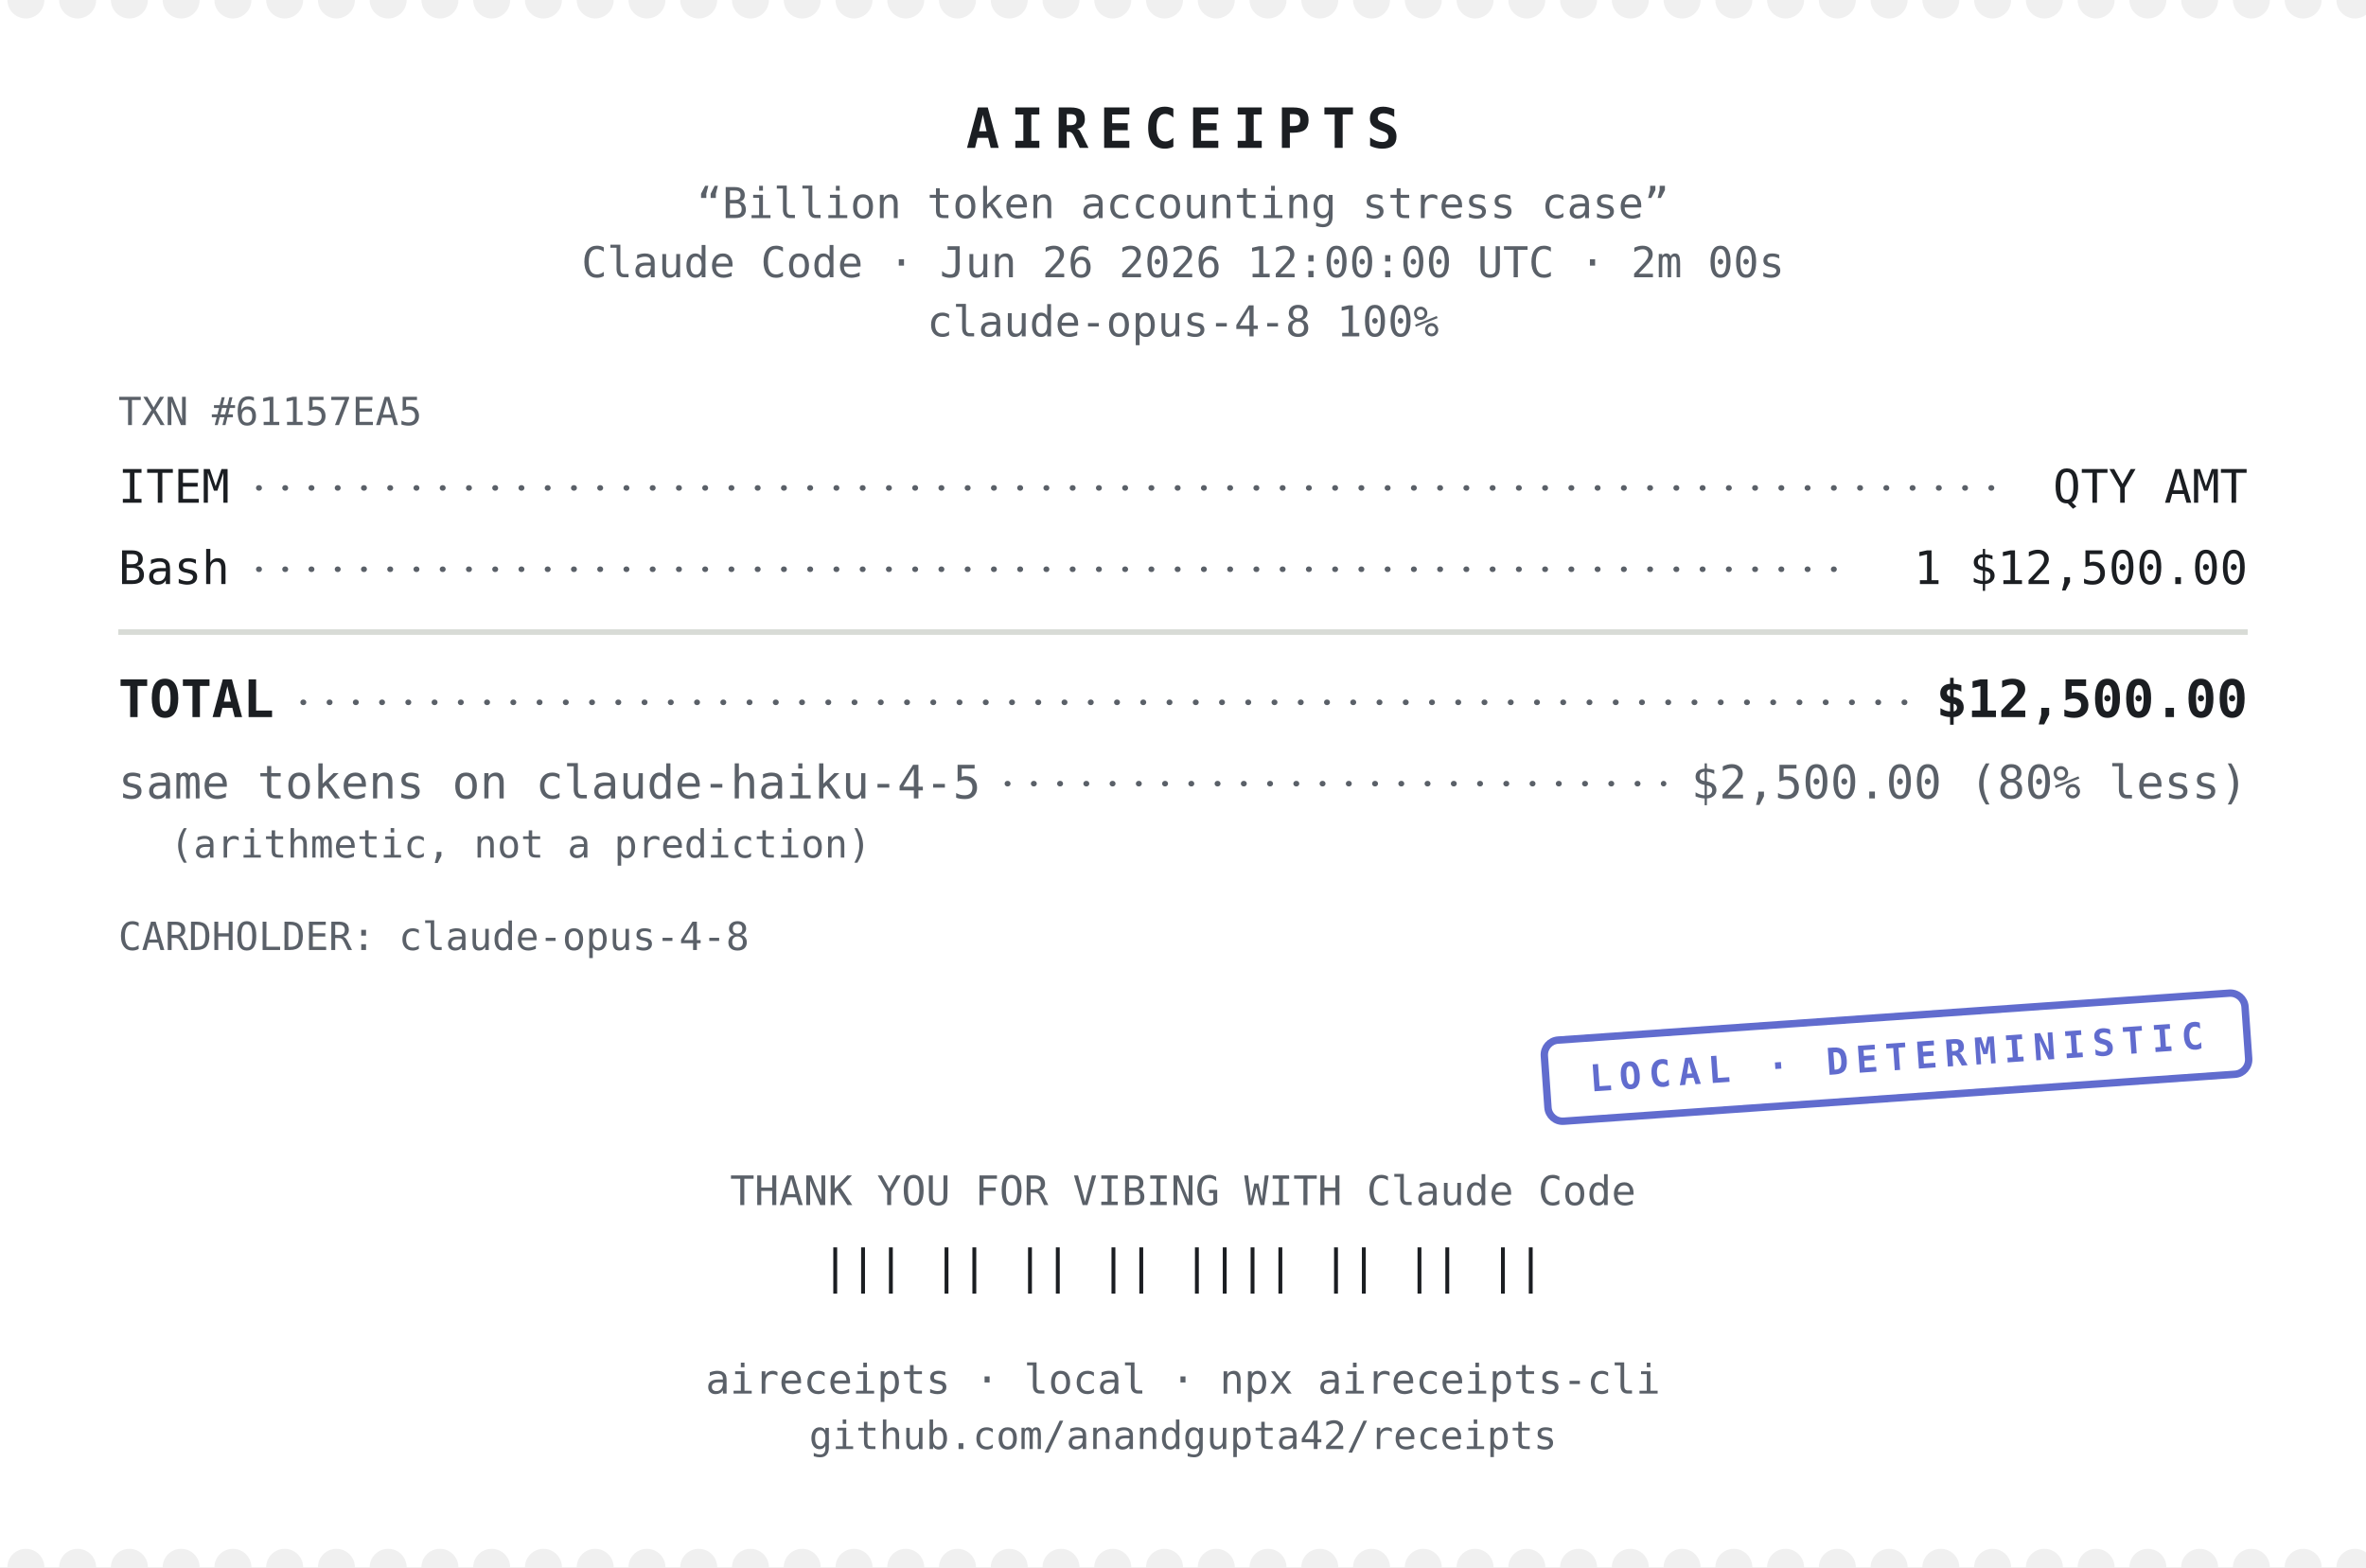
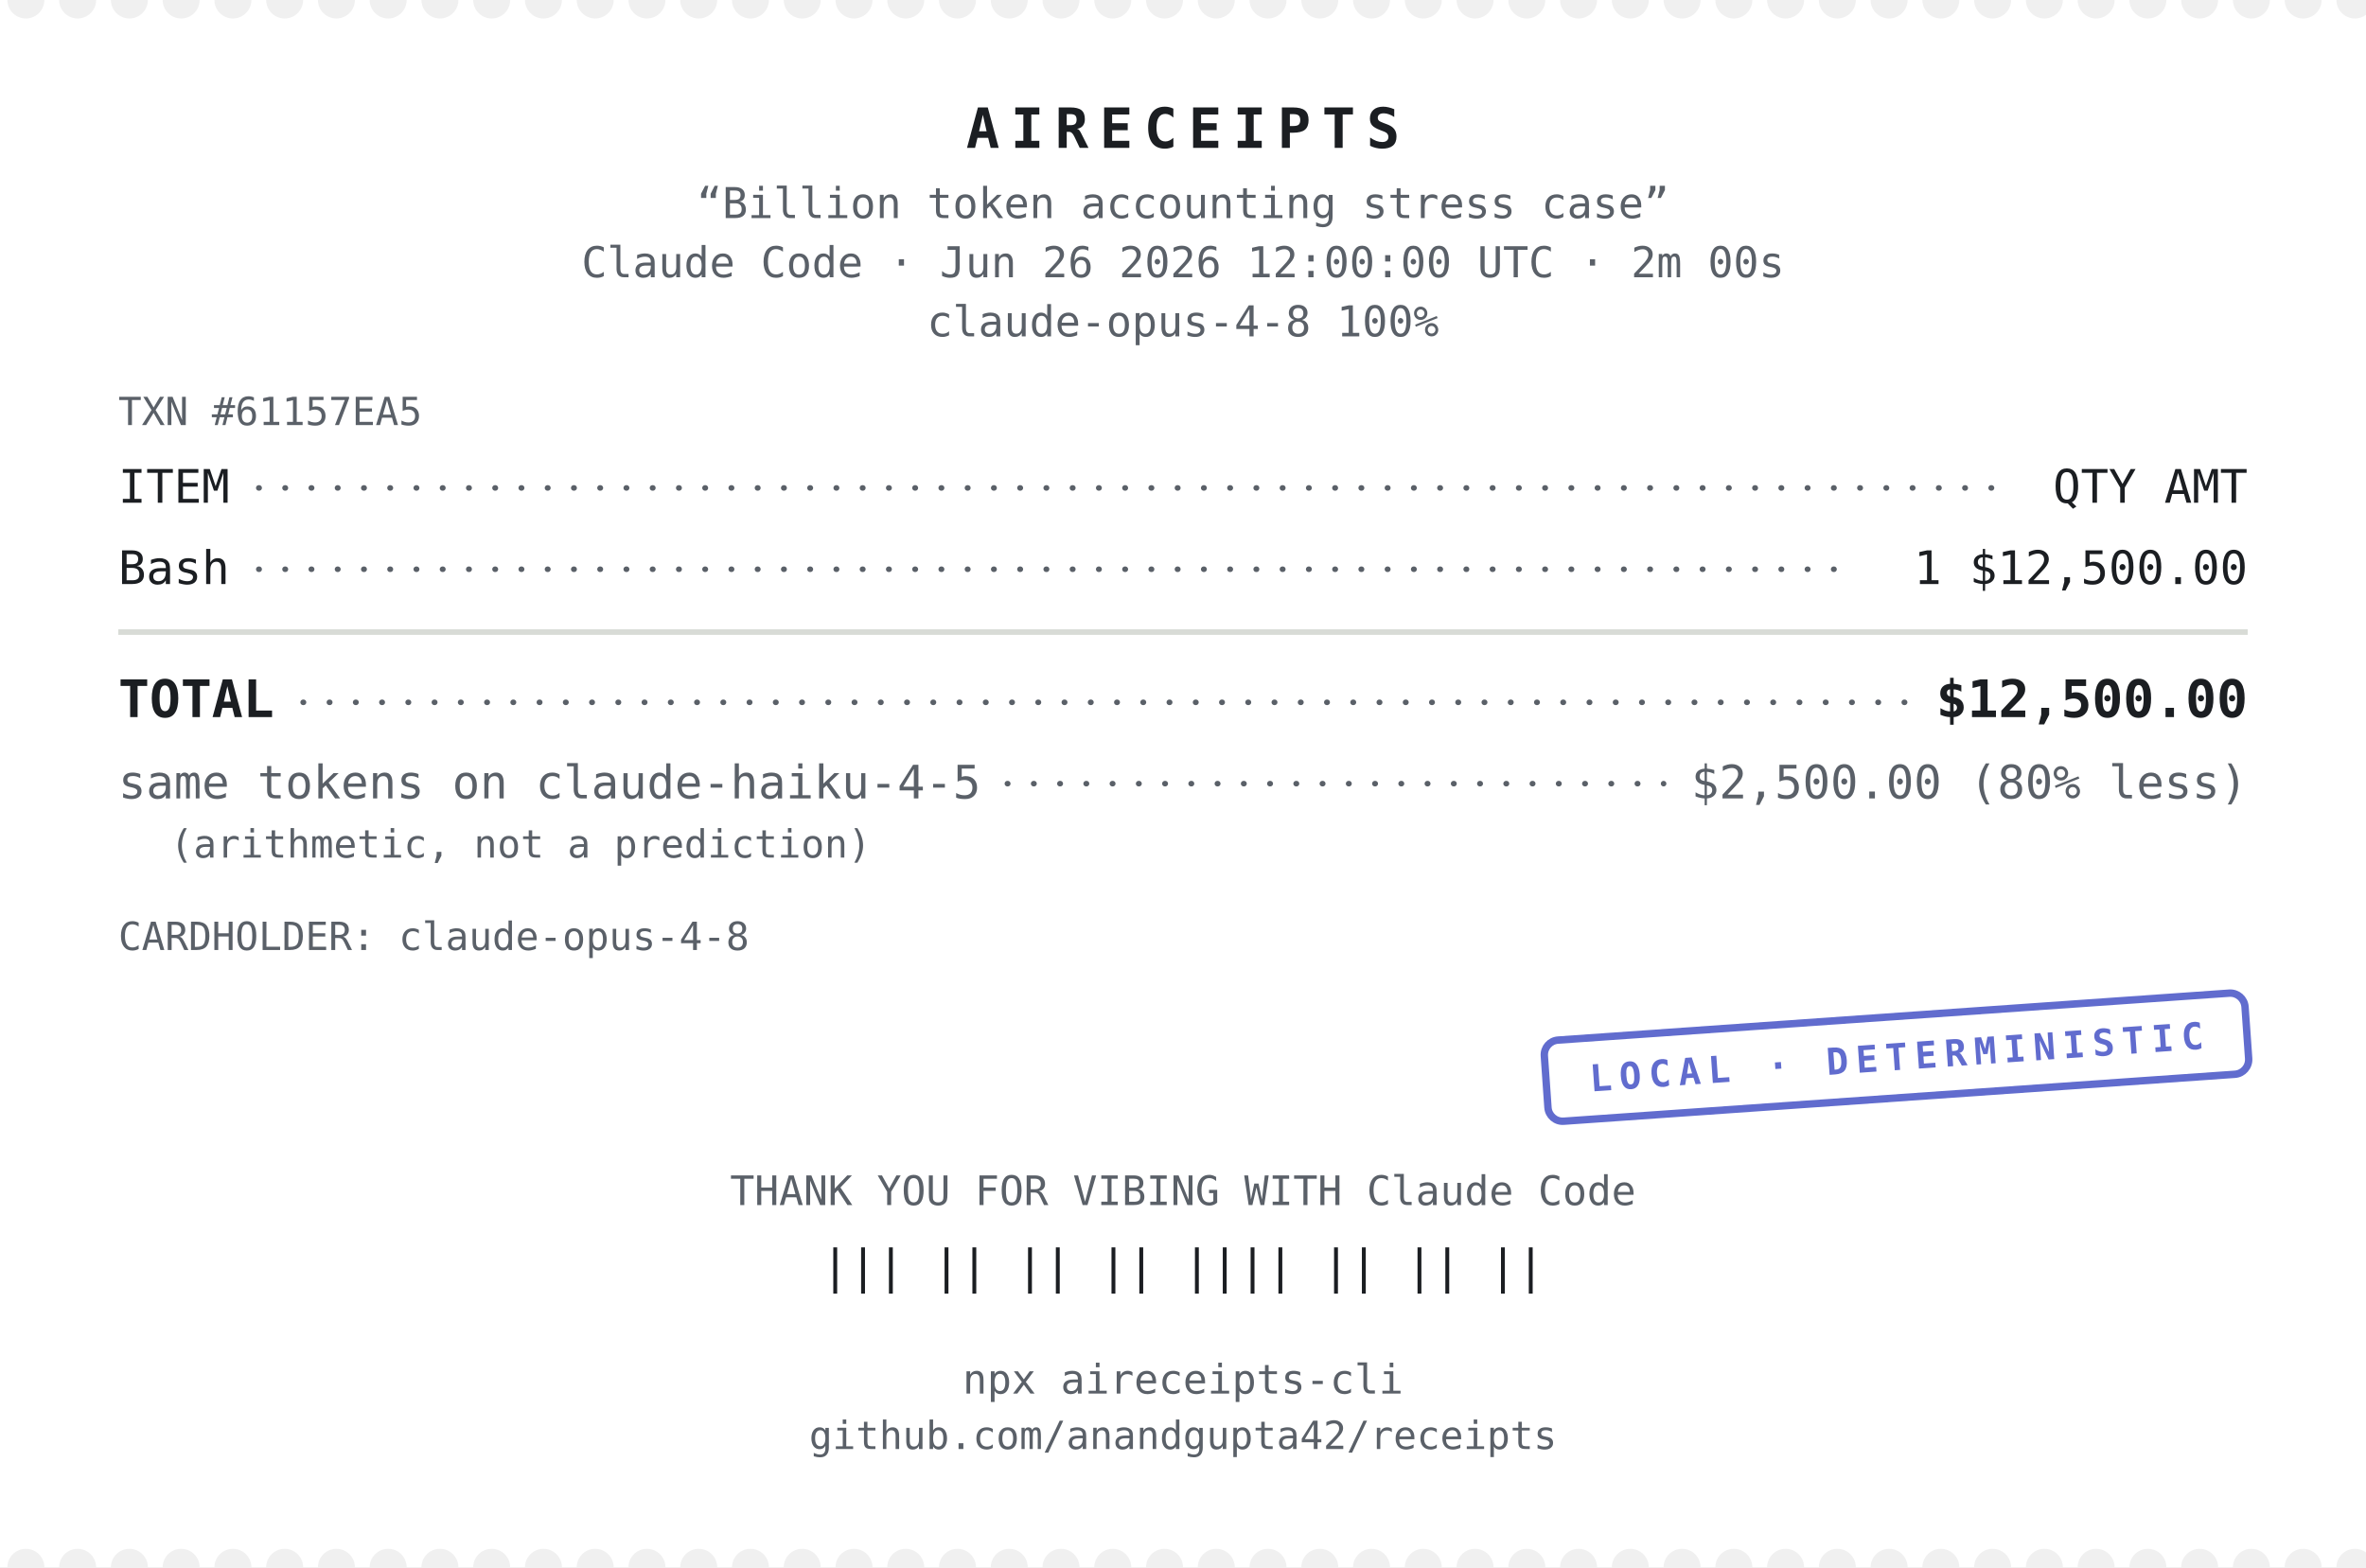
<svg xmlns="http://www.w3.org/2000/svg" width="640" height="424" viewBox="0 0 640 424" font-family="&quot;SF Mono&quot;,&quot;Cascadia Code&quot;,&quot;JetBrains Mono&quot;,Menlo,Consolas,monospace" role="img" aria-label="aireceipts cost receipt">
  <g transform="translate(0 0)">
    <defs>
      <mask id="perf-0" maskUnits="userSpaceOnUse" x="-5" y="-5" width="650" height="434">
        <rect x="0" y="0" width="640" height="424" fill="#FFFFFF" />
        <g class="perf-top">
          <circle cx="7" cy="0" r="5" fill="#000000" />
          <circle cx="21" cy="0" r="5" fill="#000000" />
          <circle cx="35" cy="0" r="5" fill="#000000" />
          <circle cx="49" cy="0" r="5" fill="#000000" />
          <circle cx="63" cy="0" r="5" fill="#000000" />
          <circle cx="77" cy="0" r="5" fill="#000000" />
          <circle cx="91" cy="0" r="5" fill="#000000" />
          <circle cx="105" cy="0" r="5" fill="#000000" />
          <circle cx="119" cy="0" r="5" fill="#000000" />
          <circle cx="133" cy="0" r="5" fill="#000000" />
          <circle cx="147" cy="0" r="5" fill="#000000" />
          <circle cx="161" cy="0" r="5" fill="#000000" />
          <circle cx="175" cy="0" r="5" fill="#000000" />
          <circle cx="189" cy="0" r="5" fill="#000000" />
          <circle cx="203" cy="0" r="5" fill="#000000" />
          <circle cx="217" cy="0" r="5" fill="#000000" />
          <circle cx="231" cy="0" r="5" fill="#000000" />
          <circle cx="245" cy="0" r="5" fill="#000000" />
          <circle cx="259" cy="0" r="5" fill="#000000" />
          <circle cx="273" cy="0" r="5" fill="#000000" />
          <circle cx="287" cy="0" r="5" fill="#000000" />
          <circle cx="301" cy="0" r="5" fill="#000000" />
          <circle cx="315" cy="0" r="5" fill="#000000" />
          <circle cx="329" cy="0" r="5" fill="#000000" />
          <circle cx="343" cy="0" r="5" fill="#000000" />
          <circle cx="357" cy="0" r="5" fill="#000000" />
          <circle cx="371" cy="0" r="5" fill="#000000" />
          <circle cx="385" cy="0" r="5" fill="#000000" />
          <circle cx="399" cy="0" r="5" fill="#000000" />
          <circle cx="413" cy="0" r="5" fill="#000000" />
          <circle cx="427" cy="0" r="5" fill="#000000" />
          <circle cx="441" cy="0" r="5" fill="#000000" />
          <circle cx="455" cy="0" r="5" fill="#000000" />
          <circle cx="469" cy="0" r="5" fill="#000000" />
          <circle cx="483" cy="0" r="5" fill="#000000" />
          <circle cx="497" cy="0" r="5" fill="#000000" />
          <circle cx="511" cy="0" r="5" fill="#000000" />
          <circle cx="525" cy="0" r="5" fill="#000000" />
          <circle cx="539" cy="0" r="5" fill="#000000" />
          <circle cx="553" cy="0" r="5" fill="#000000" />
          <circle cx="567" cy="0" r="5" fill="#000000" />
          <circle cx="581" cy="0" r="5" fill="#000000" />
          <circle cx="595" cy="0" r="5" fill="#000000" />
          <circle cx="609" cy="0" r="5" fill="#000000" />
          <circle cx="623" cy="0" r="5" fill="#000000" />
          <circle cx="637" cy="0" r="5" fill="#000000" />
        </g>
        <g class="perf-bottom">
          <circle cx="7" cy="424" r="5" fill="#000000" />
          <circle cx="21" cy="424" r="5" fill="#000000" />
          <circle cx="35" cy="424" r="5" fill="#000000" />
          <circle cx="49" cy="424" r="5" fill="#000000" />
          <circle cx="63" cy="424" r="5" fill="#000000" />
          <circle cx="77" cy="424" r="5" fill="#000000" />
          <circle cx="91" cy="424" r="5" fill="#000000" />
          <circle cx="105" cy="424" r="5" fill="#000000" />
          <circle cx="119" cy="424" r="5" fill="#000000" />
          <circle cx="133" cy="424" r="5" fill="#000000" />
          <circle cx="147" cy="424" r="5" fill="#000000" />
          <circle cx="161" cy="424" r="5" fill="#000000" />
          <circle cx="175" cy="424" r="5" fill="#000000" />
          <circle cx="189" cy="424" r="5" fill="#000000" />
          <circle cx="203" cy="424" r="5" fill="#000000" />
          <circle cx="217" cy="424" r="5" fill="#000000" />
          <circle cx="231" cy="424" r="5" fill="#000000" />
          <circle cx="245" cy="424" r="5" fill="#000000" />
          <circle cx="259" cy="424" r="5" fill="#000000" />
          <circle cx="273" cy="424" r="5" fill="#000000" />
          <circle cx="287" cy="424" r="5" fill="#000000" />
          <circle cx="301" cy="424" r="5" fill="#000000" />
          <circle cx="315" cy="424" r="5" fill="#000000" />
          <circle cx="329" cy="424" r="5" fill="#000000" />
          <circle cx="343" cy="424" r="5" fill="#000000" />
          <circle cx="357" cy="424" r="5" fill="#000000" />
          <circle cx="371" cy="424" r="5" fill="#000000" />
          <circle cx="385" cy="424" r="5" fill="#000000" />
          <circle cx="399" cy="424" r="5" fill="#000000" />
          <circle cx="413" cy="424" r="5" fill="#000000" />
          <circle cx="427" cy="424" r="5" fill="#000000" />
          <circle cx="441" cy="424" r="5" fill="#000000" />
          <circle cx="455" cy="424" r="5" fill="#000000" />
          <circle cx="469" cy="424" r="5" fill="#000000" />
          <circle cx="483" cy="424" r="5" fill="#000000" />
          <circle cx="497" cy="424" r="5" fill="#000000" />
          <circle cx="511" cy="424" r="5" fill="#000000" />
          <circle cx="525" cy="424" r="5" fill="#000000" />
          <circle cx="539" cy="424" r="5" fill="#000000" />
          <circle cx="553" cy="424" r="5" fill="#000000" />
          <circle cx="567" cy="424" r="5" fill="#000000" />
          <circle cx="581" cy="424" r="5" fill="#000000" />
          <circle cx="595" cy="424" r="5" fill="#000000" />
          <circle cx="609" cy="424" r="5" fill="#000000" />
          <circle cx="623" cy="424" r="5" fill="#000000" />
          <circle cx="637" cy="424" r="5" fill="#000000" />
        </g>
      </mask>
    </defs>
    <rect x="0" y="0" width="640" height="424" fill="#FFFFFF" mask="url(#perf-0)" />
    <text x="320" y="40" font-size="15" fill="#1B1E22" text-anchor="middle" font-weight="700" letter-spacing="3">AIRECEIPTS</text>
    <text x="320" y="59" font-size="11.5" fill="#5A6068" text-anchor="middle">“Billion token accounting stress case”</text>
    <text x="320" y="75" font-size="11.5" fill="#5A6068" text-anchor="middle">Claude Code · Jun 26 2026 12:00:00 UTC · 2m 00s</text>
    <text x="320" y="91" font-size="11.5" fill="#5A6068" text-anchor="middle">claude-opus-4-8 100%</text>
    <text x="32" y="115" font-size="10.5" fill="#5A6068" text-anchor="start">TXN #61157EA5</text>
    <text x="32" y="136" font-size="12.5" fill="#1B1E22" text-anchor="start">ITEM</text>
    <text x="608" y="136" font-size="12.5" fill="#1B1E22" text-anchor="end">QTY  AMT</text>
    <line x1="70" y1="132" x2="540" y2="132" stroke="#5A6068" stroke-width="1.5" stroke-linecap="round" stroke-dasharray="0.1 7" />
    <text x="32" y="158" font-size="12.5" fill="#1B1E22" text-anchor="start">Bash</text>
    <text x="608" y="158" font-size="12.5" fill="#1B1E22" text-anchor="end">1  $12,500.00</text>
    <line x1="70" y1="154" x2="502.5" y2="154" stroke="#5A6068" stroke-width="1.5" stroke-linecap="round" stroke-dasharray="0.1 7" />
    <line x1="32" y1="171" x2="608" y2="171" stroke="#D8DBD6" stroke-width="1.5" />
    <text x="32" y="194" font-size="14" fill="#1B1E22" text-anchor="start" font-weight="700">TOTAL</text>
    <text x="608" y="194" font-size="14" fill="#1B1E22" text-anchor="end" font-weight="700">$12,500.00</text>
    <line x1="82" y1="190" x2="516" y2="190" stroke="#5A6068" stroke-width="1.5" stroke-linecap="round" stroke-dasharray="0.1 7" />
    <text x="32" y="216" font-size="12.5" fill="#5A6068" text-anchor="start" font-weight="400">same tokens on claude-haiku-4-5</text>
    <text x="608" y="216" font-size="12.5" fill="#5A6068" text-anchor="end" font-weight="400">$2,500.00 (80% less)</text>
    <line x1="272.5" y1="212" x2="450" y2="212" stroke="#5A6068" stroke-width="1.5" stroke-linecap="round" stroke-dasharray="0.1 7" />
    <text x="46" y="232" font-size="10.5" fill="#5A6068" text-anchor="start">(arithmetic, not a prediction)</text>
    <text x="32" y="257" font-size="10.5" fill="#5A6068" text-anchor="start">CARDHOLDER: claude-opus-4-8</text>
    <g class="stamp" opacity="0.8" transform="rotate(-4 513 286)">
      <rect x="418" y="275" width="190" height="22" rx="4" fill="none" stroke="#3947C2" stroke-width="2" />
      <text x="513" y="289.5" font-size="10" fill="#3947C2" text-anchor="middle" font-weight="700" letter-spacing="2">LOCAL · DETERMINISTIC</text>
    </g>
    <text x="320" y="326" font-size="11" fill="#5A6068" text-anchor="middle">THANK YOU FOR VIBING WITH Claude Code</text>
    <text x="320" y="347" font-size="12.5" fill="#1B1E22" text-anchor="middle">||| || || || |||| || || ||</text>
-     <text x="320" y="377" font-size="11" fill="#5A6068" text-anchor="middle">aireceipts · local · npx aireceipts-cli</text>
+     <text x="320" y="377" font-size="11" fill="#5A6068" text-anchor="middle">npx aireceipts-cli</text>
    <text x="320" y="392" font-size="10.5" fill="#5A6068" text-anchor="middle">github.com/anandgupta42/receipts</text>
  </g>
</svg>
